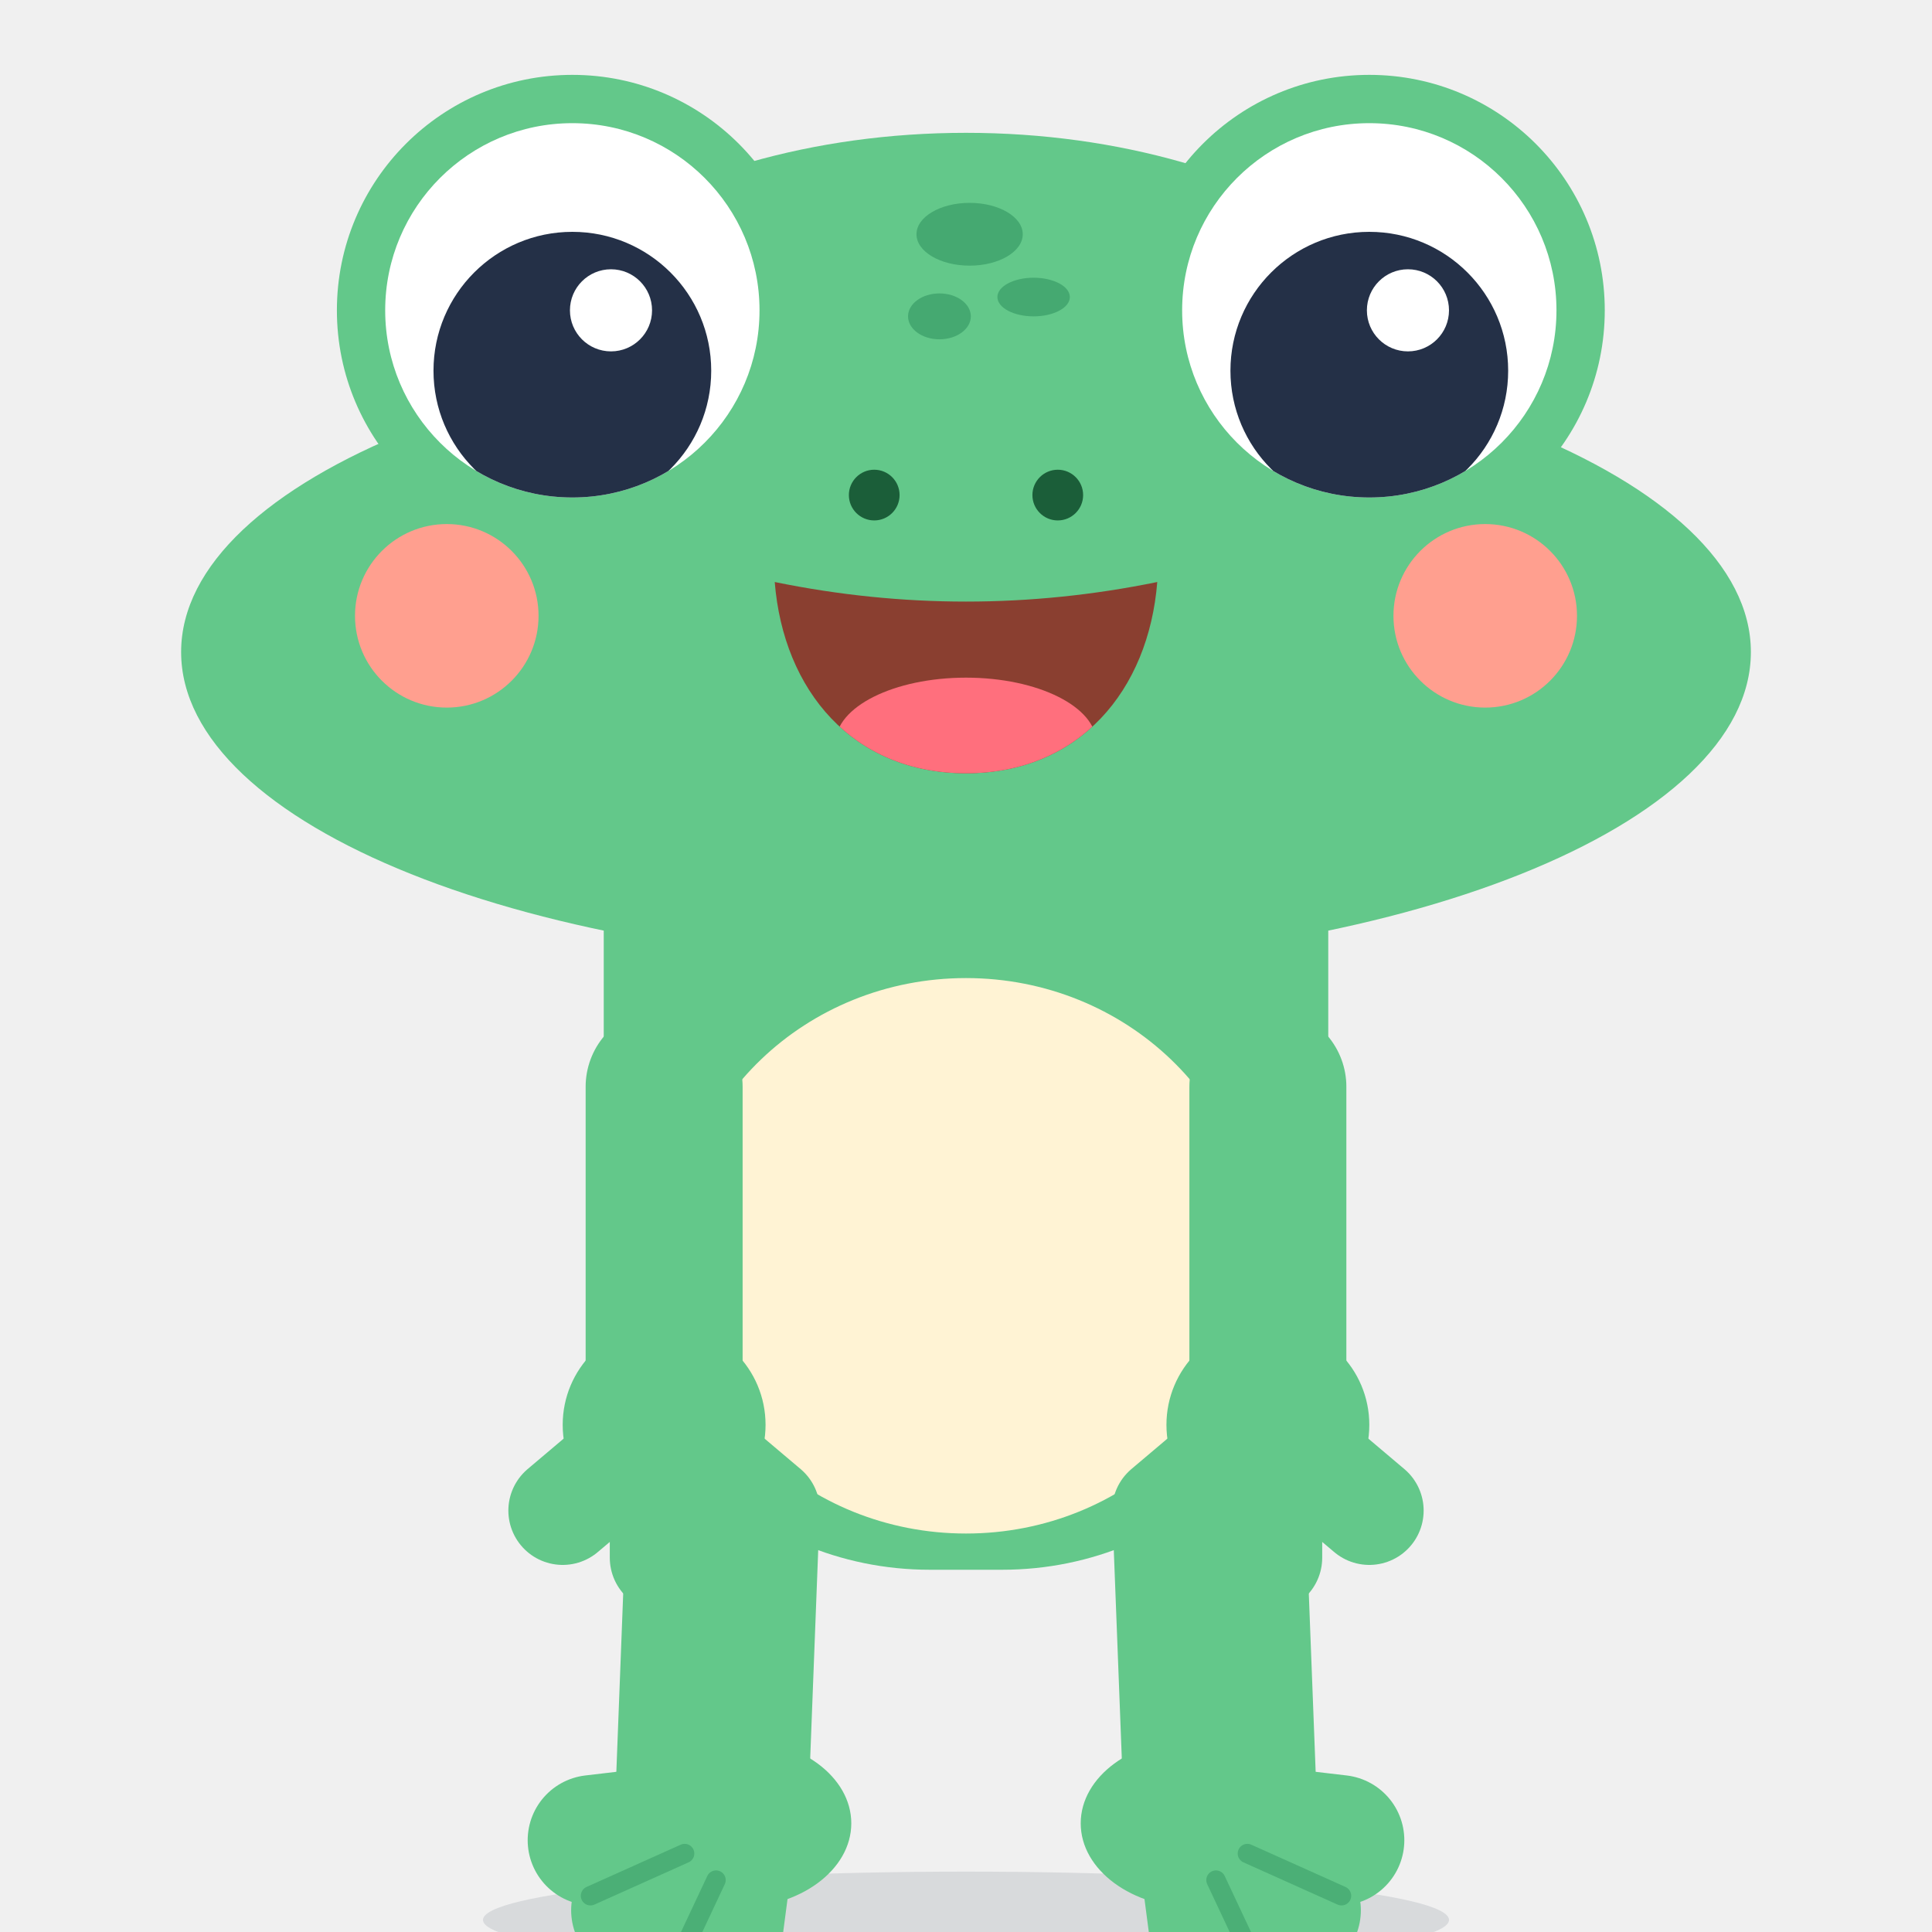
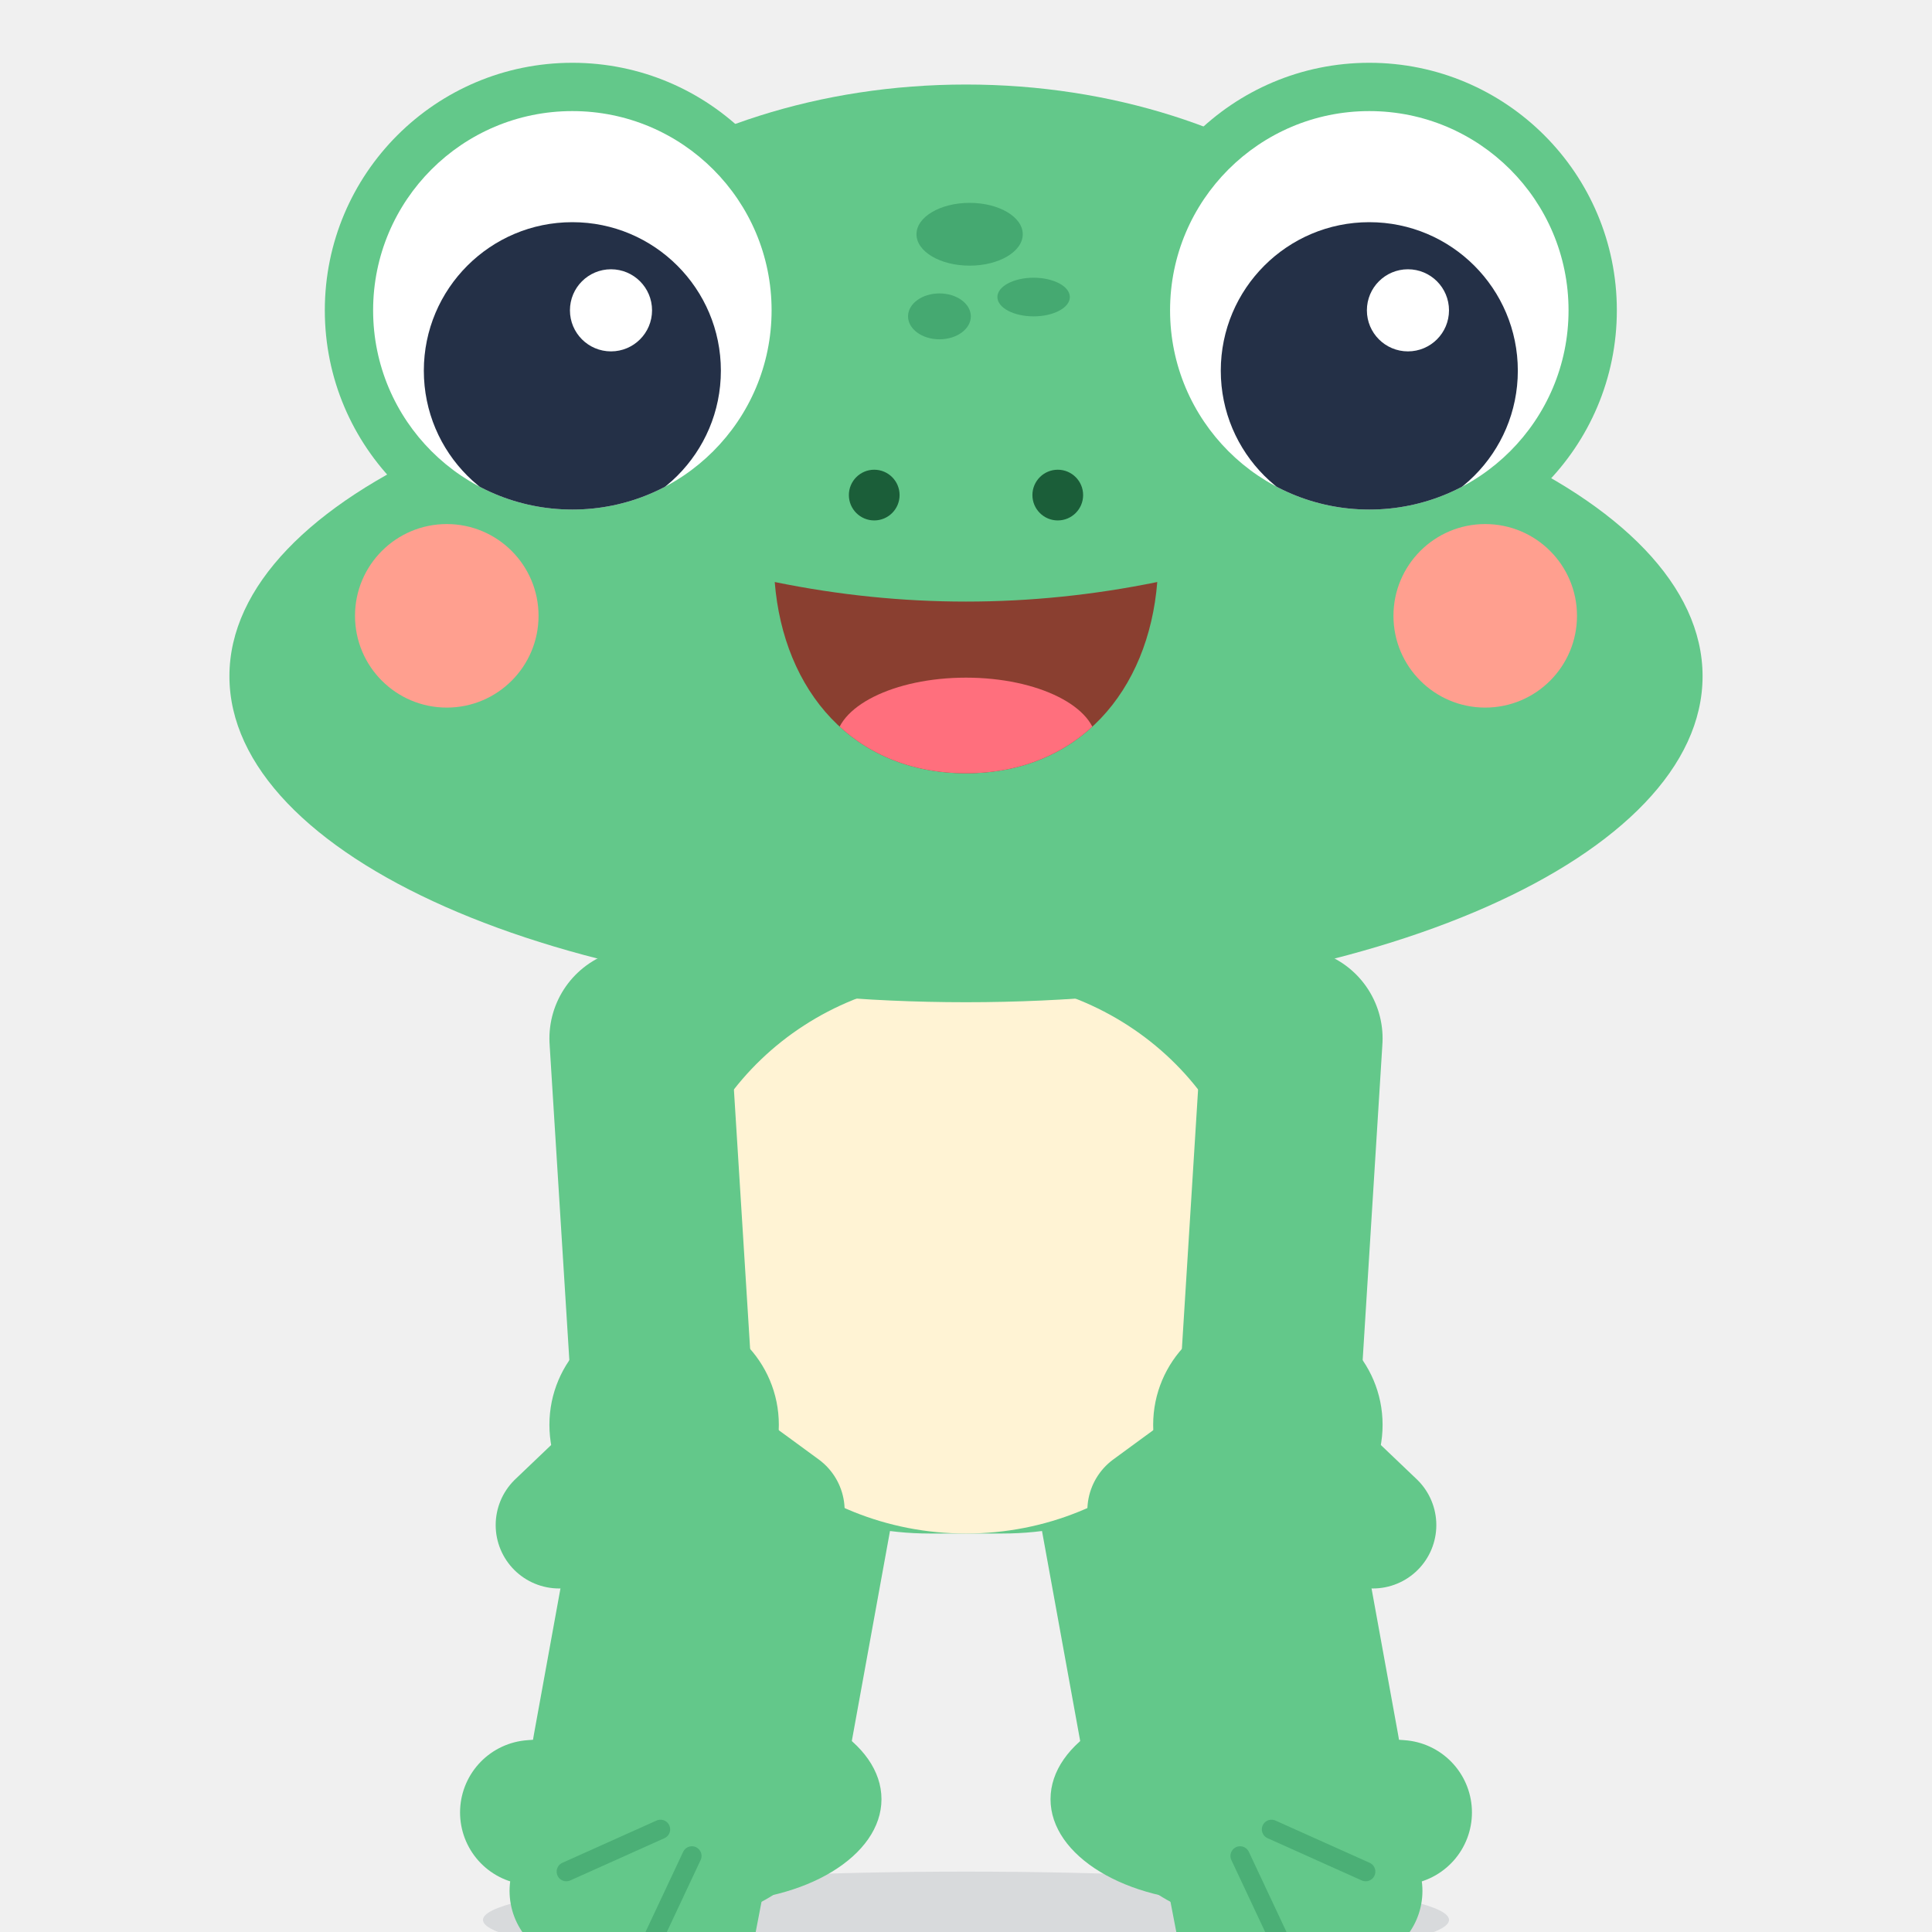
<svg xmlns="http://www.w3.org/2000/svg" viewBox="0 0 512 512" width="512" height="512">
  <g transform="translate(16 0) scale(3.2)">
    <ellipse cx="75" cy="159" rx="40" ry="4" fill="#243047" opacity="0.12" />
    <g transform="translate(0 0) translate(75 100) rotate(0) translate(-75 -100)">
      <g>
-         <line x1="55" y1="122" x2="54" y2="148" stroke="#63C88A" stroke-width="16" stroke-linecap="round" />
-         <ellipse cx="56" cy="151" rx="9.5" ry="7" fill="#63C88A" />
-         <line x1="56" y1="151" x2="44.1" y2="152.4" stroke="#63C88A" stroke-width="10.8" stroke-linecap="round" />
-         <line x1="56" y1="151" x2="47.7" y2="158.2" stroke="#63C88A" stroke-width="10.8" stroke-linecap="round" />
-         <line x1="56" y1="151" x2="54.7" y2="160.9" stroke="#63C88A" stroke-width="10" stroke-linecap="round" />
-         <line x1="51.7" y1="153.5" x2="43.9" y2="157.0" stroke="#45A971" stroke-width="1.6" stroke-linecap="round" opacity="0.8" />
-         <line x1="54.3" y1="155.7" x2="51.2" y2="162.3" stroke="#45A971" stroke-width="1.6" stroke-linecap="round" opacity="0.8" />
+         <line x1="56" y1="124" x2="52" y2="146" stroke="#63C88A" stroke-width="26" stroke-linecap="round" />
+         <ellipse cx="54" cy="149" rx="14" ry="8.5" fill="#63C88A" />
+         <line x1="54" y1="149" x2="39.1" y2="150.1" stroke="#63C88A" stroke-width="12" stroke-linecap="round" />
+         <line x1="54" y1="149" x2="43.2" y2="156.6" stroke="#63C88A" stroke-width="12" stroke-linecap="round" />
+         <line x1="54" y1="149" x2="51.9" y2="159.9" stroke="#63C88A" stroke-width="11.2" stroke-linecap="round" />
+         <line x1="49.7" y1="151.5" x2="41.9" y2="155.0" stroke="#45A971" stroke-width="1.6" stroke-linecap="round" opacity="0.8" />
+         <line x1="52.3" y1="153.7" x2="49.2" y2="160.3" stroke="#45A971" stroke-width="1.6" stroke-linecap="round" opacity="0.8" />
      </g>
      <g>
-         <line x1="95" y1="122" x2="96" y2="148" stroke="#63C88A" stroke-width="16" stroke-linecap="round" />
-         <ellipse cx="94" cy="151" rx="9.5" ry="7" fill="#63C88A" />
-         <line x1="94" y1="151" x2="105.9" y2="152.4" stroke="#63C88A" stroke-width="10.8" stroke-linecap="round" />
-         <line x1="94" y1="151" x2="102.3" y2="158.2" stroke="#63C88A" stroke-width="10.8" stroke-linecap="round" />
-         <line x1="94" y1="151" x2="95.3" y2="160.9" stroke="#63C88A" stroke-width="10" stroke-linecap="round" />
-         <line x1="98.3" y1="153.5" x2="106.1" y2="157.0" stroke="#45A971" stroke-width="1.6" stroke-linecap="round" opacity="0.8" />
-         <line x1="95.7" y1="155.7" x2="98.8" y2="162.3" stroke="#45A971" stroke-width="1.6" stroke-linecap="round" opacity="0.8" />
+         <line x1="94" y1="124" x2="98" y2="146" stroke="#63C88A" stroke-width="26" stroke-linecap="round" />
+         <ellipse cx="96" cy="149" rx="14" ry="8.5" fill="#63C88A" />
+         <line x1="96" y1="149" x2="110.9" y2="150.1" stroke="#63C88A" stroke-width="12" stroke-linecap="round" />
+         <line x1="96" y1="149" x2="106.8" y2="156.6" stroke="#63C88A" stroke-width="12" stroke-linecap="round" />
+         <line x1="96" y1="149" x2="98.1" y2="159.9" stroke="#63C88A" stroke-width="11.2" stroke-linecap="round" />
+         <line x1="100.3" y1="151.5" x2="108.1" y2="155.0" stroke="#45A971" stroke-width="1.6" stroke-linecap="round" opacity="0.8" />
+         <line x1="97.7" y1="153.7" x2="100.8" y2="160.3" stroke="#45A971" stroke-width="1.6" stroke-linecap="round" opacity="0.8" />
      </g>
-       <path d="M 45 58 H 105 V 103 A 27 27 0 0 1 78 130 H 72 A 27 27 0 0 1 45 103 Z" fill="#63C88A" />
+       <path d="M 46 58 H 104 V 101 A 26 26 0 0 1 78 127 H 72 A 26 26 0 0 1 46 101 Z" fill="#63C88A" />
      <ellipse cx="75" cy="104" rx="24" ry="23" fill="#FFF3D4" />
      <g>
-         <line x1="50" y1="90" x2="50" y2="118" stroke="#63C88A" stroke-width="13" stroke-linecap="round" />
-         <circle cx="50" cy="118" r="8.4" fill="#63C88A" />
-         <line x1="50" y1="118" x2="58.4" y2="125.1" stroke="#63C88A" stroke-width="9" stroke-linecap="round" />
-         <line x1="50" y1="118" x2="50.0" y2="129.0" stroke="#63C88A" stroke-width="9" stroke-linecap="round" />
-         <line x1="50" y1="118" x2="41.6" y2="125.1" stroke="#63C88A" stroke-width="9" stroke-linecap="round" />
+         <line x1="48" y1="86" x2="50" y2="118" stroke="#63C88A" stroke-width="15" stroke-linecap="round" />
+         <circle cx="50" cy="118" r="9.5" fill="#63C88A" />
+         <line x1="50" y1="118" x2="59.7" y2="125.1" stroke="#63C88A" stroke-width="10.5" stroke-linecap="round" />
+         <line x1="50" y1="118" x2="50.7" y2="130.0" stroke="#63C88A" stroke-width="10.5" stroke-linecap="round" />
+         <line x1="50" y1="118" x2="41.3" y2="126.3" stroke="#63C88A" stroke-width="10.5" stroke-linecap="round" />
      </g>
      <g>
-         <line x1="100" y1="90" x2="100" y2="118" stroke="#63C88A" stroke-width="13" stroke-linecap="round" />
-         <circle cx="100" cy="118" r="8.4" fill="#63C88A" />
-         <line x1="100" y1="118" x2="108.4" y2="125.1" stroke="#63C88A" stroke-width="9" stroke-linecap="round" />
-         <line x1="100" y1="118" x2="100.0" y2="129.0" stroke="#63C88A" stroke-width="9" stroke-linecap="round" />
-         <line x1="100" y1="118" x2="91.6" y2="125.1" stroke="#63C88A" stroke-width="9" stroke-linecap="round" />
+         <line x1="102" y1="86" x2="100" y2="118" stroke="#63C88A" stroke-width="15" stroke-linecap="round" />
+         <circle cx="100" cy="118" r="9.5" fill="#63C88A" />
+         <line x1="100" y1="118" x2="108.7" y2="126.3" stroke="#63C88A" stroke-width="10.5" stroke-linecap="round" />
+         <line x1="100" y1="118" x2="99.3" y2="130.0" stroke="#63C88A" stroke-width="10.5" stroke-linecap="round" />
+         <line x1="100" y1="118" x2="90.3" y2="125.1" stroke="#63C88A" stroke-width="10.5" stroke-linecap="round" />
      </g>
      <g transform="rotate(0 75 50)">
-         <ellipse cx="75" cy="42" rx="46" ry="31" fill="#63C88A" />
-         <ellipse cx="75" cy="54" rx="65" ry="26" fill="#63C88A" />
-         <circle cx="42.4" cy="25.7" r="19.5" fill="#63C88A" />
-         <circle cx="108.4" cy="25.7" r="19.5" fill="#63C88A" />
+         <ellipse cx="75" cy="40" rx="44" ry="33" fill="#63C88A" />
+         <ellipse cx="75" cy="56" rx="61" ry="27" fill="#63C88A" />
+         <circle cx="42.4" cy="25.7" r="20.5" fill="#63C88A" />
+         <circle cx="108.4" cy="25.7" r="20.5" fill="#63C88A" />
      </g>
      <g transform="rotate(0 75 50)">
        <ellipse cx="75.3" cy="19.4" rx="4.4" ry="2.6" fill="#45A971" />
        <ellipse cx="72.8" cy="26.2" rx="2.6" ry="1.9" fill="#45A971" />
        <ellipse cx="80.6" cy="24.6" rx="3.0" ry="1.6" fill="#45A971" />
        <g>
          <clipPath id="eyeClip42">
-             <circle cx="42.4" cy="25.7" r="15.5" />
+             <circle cx="42.4" cy="25.7" r="16.5" />
          </clipPath>
-           <circle cx="42.4" cy="25.7" r="15.5" fill="#FFFFFF" />
+           <circle cx="42.4" cy="25.7" r="16.5" fill="#FFFFFF" />
          <g clip-path="url(#eyeClip42)">
-             <circle cx="42.4" cy="30.7" r="11.5" fill="#243047" />
+             <circle cx="42.4" cy="30.7" r="12.3" fill="#243047" />
            <circle cx="45.6" cy="25.7" r="3.4" fill="#FFFFFF" />
          </g>
        </g>
        <g>
          <clipPath id="eyeClip108">
-             <circle cx="108.4" cy="25.7" r="15.5" />
+             <circle cx="108.4" cy="25.7" r="16.5" />
          </clipPath>
-           <circle cx="108.4" cy="25.7" r="15.5" fill="#FFFFFF" />
+           <circle cx="108.4" cy="25.7" r="16.5" fill="#FFFFFF" />
          <g clip-path="url(#eyeClip108)">
-             <circle cx="108.4" cy="30.7" r="11.5" fill="#243047" />
+             <circle cx="108.4" cy="30.7" r="12.3" fill="#243047" />
            <circle cx="111.6" cy="25.7" r="3.4" fill="#FFFFFF" />
          </g>
        </g>
        <circle cx="32" cy="51" r="7.6" fill="#FF9F8F" />
        <circle cx="118" cy="51" r="7.6" fill="#FF9F8F" />
        <circle cx="67.4" cy="41" r="2.1" fill="#1B5E39" />
        <circle cx="82.6" cy="41" r="2.1" fill="#1B5E39" />
        <g transform="translate(75 50) scale(0.72) translate(-75 -50)">
          <clipPath id="mouthCliptalk">
            <path d="M 53 47.5 Q 75 52 97 47.5 C 96 60 88 69.5 75 69.5 C 62 69.5 54 60 53 47.5 Z" />
          </clipPath>
          <path d="M 53 47.5 Q 75 52 97 47.5 C 96 60 88 69.5 75 69.5 C 62 69.5 54 60 53 47.5 Z" fill="#8A3F30" />
          <ellipse cx="75" cy="66" rx="15" ry="7.5" fill="#FF6F7D" clip-path="url(#mouthCliptalk)" />
        </g>
      </g>
    </g>
  </g>
</svg>
